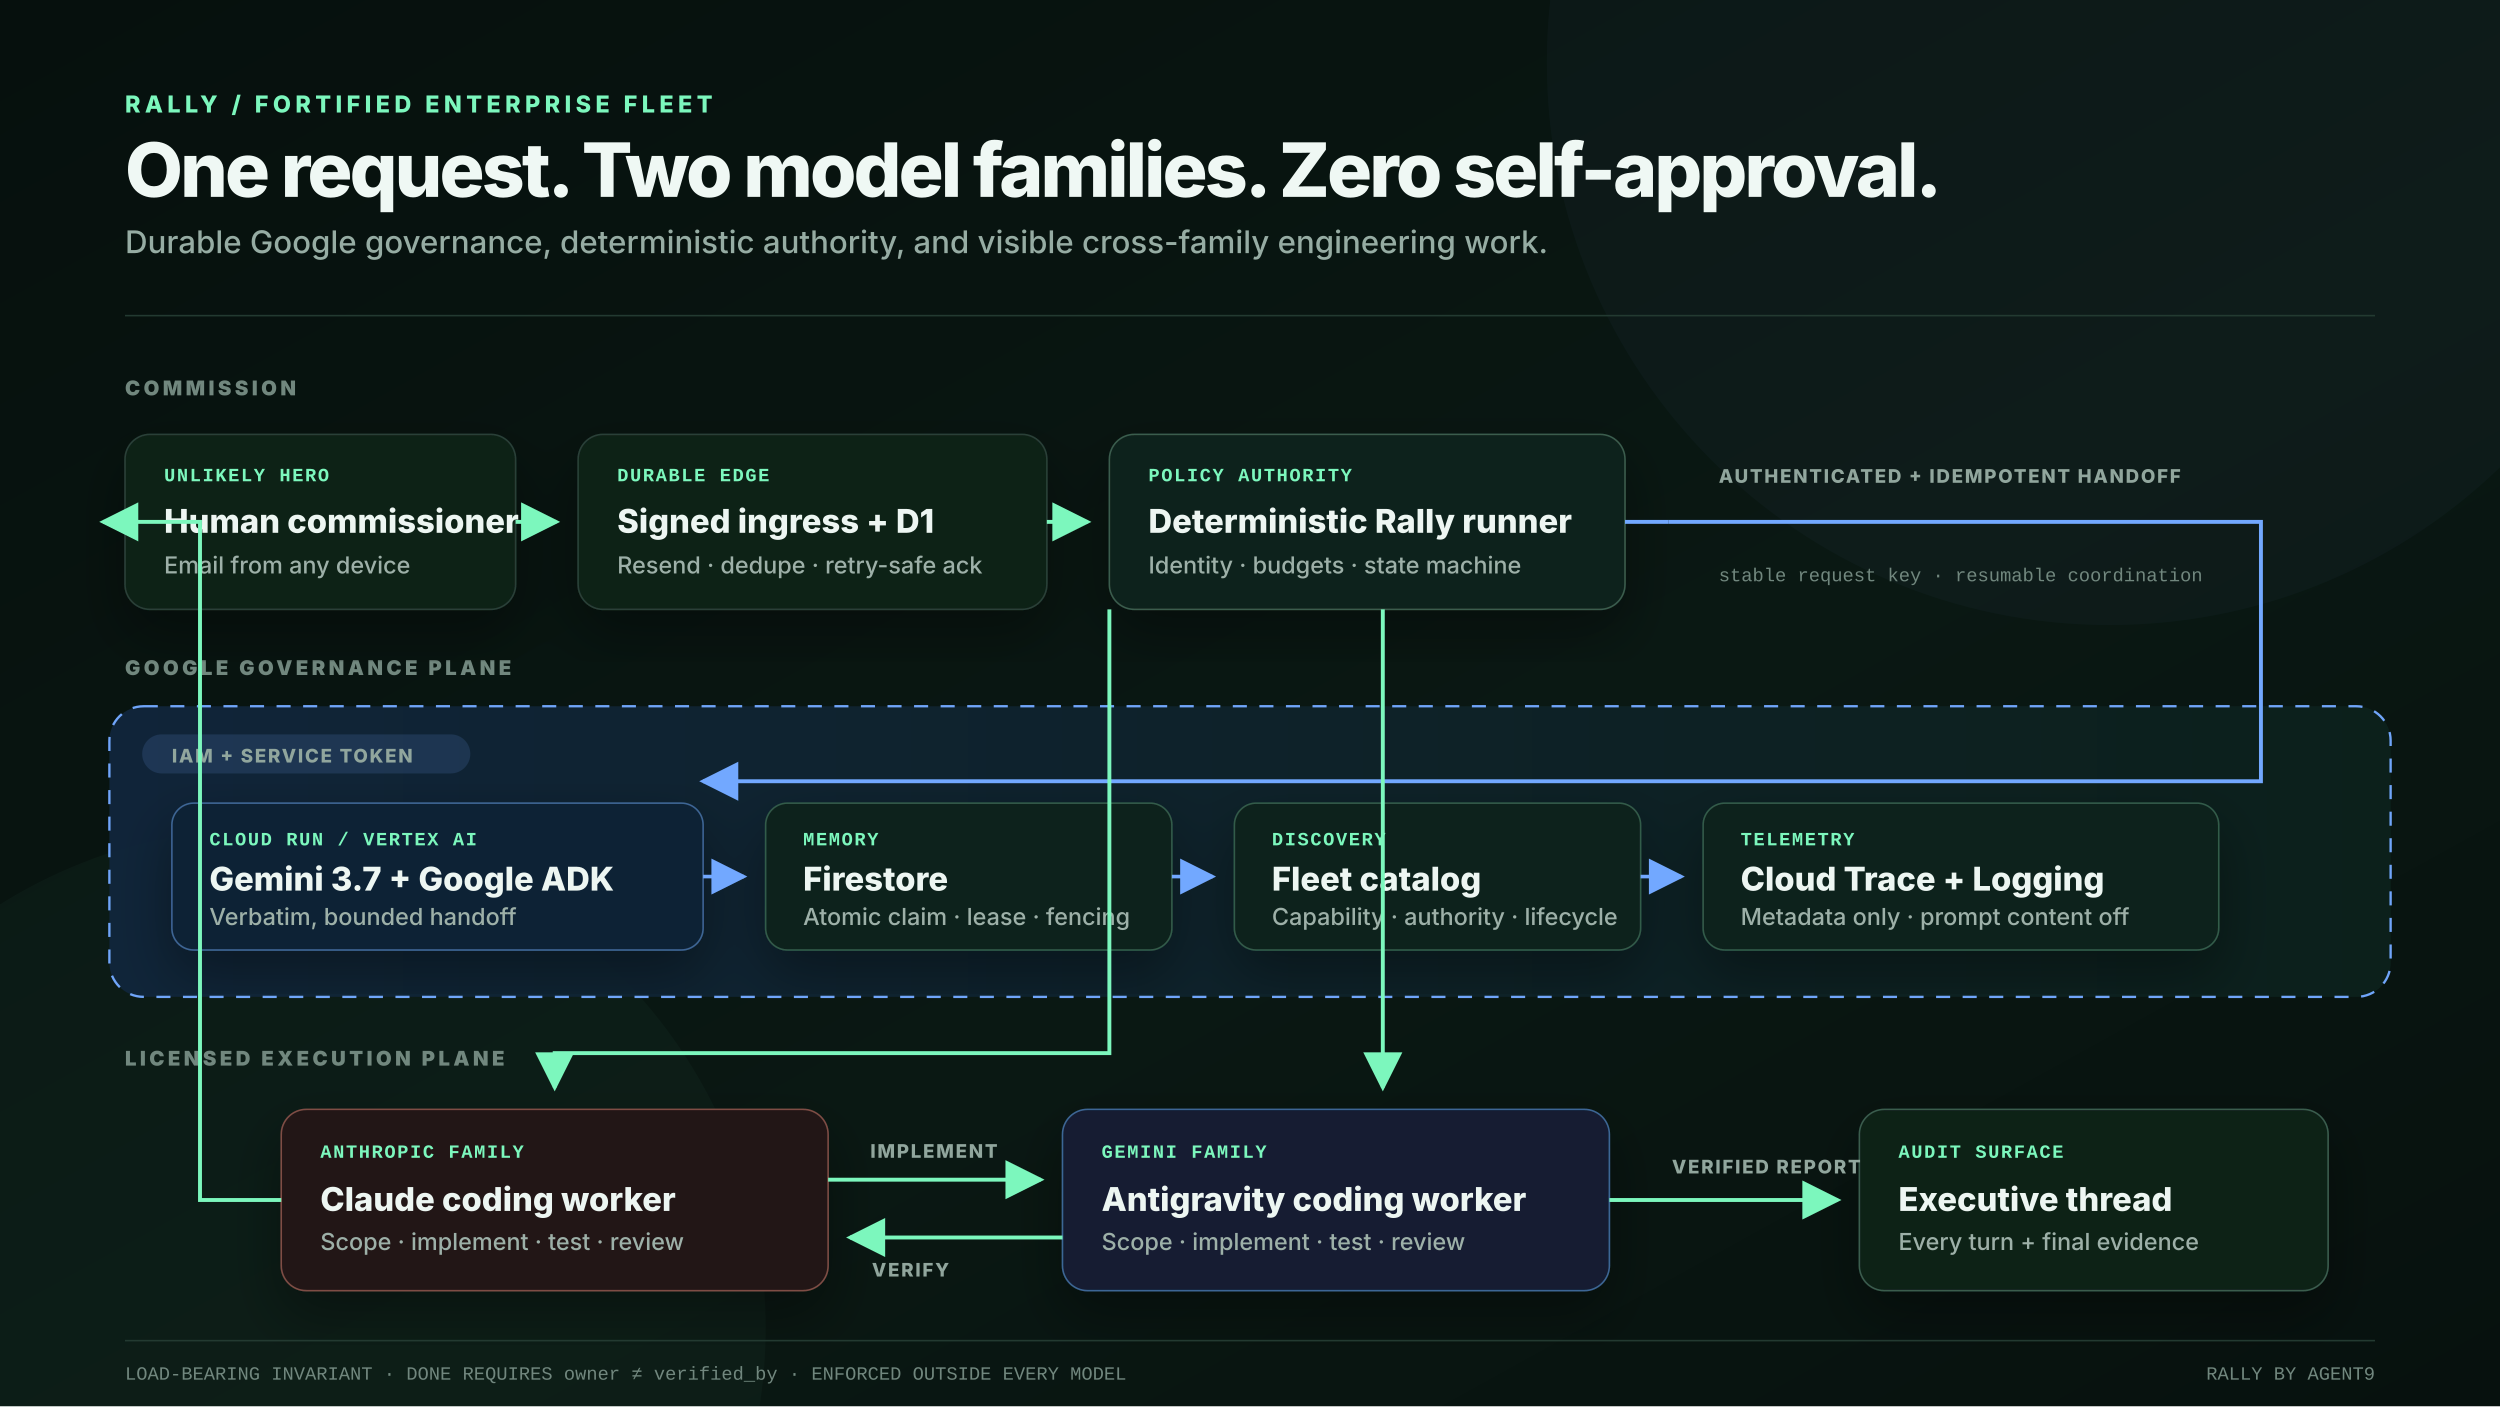
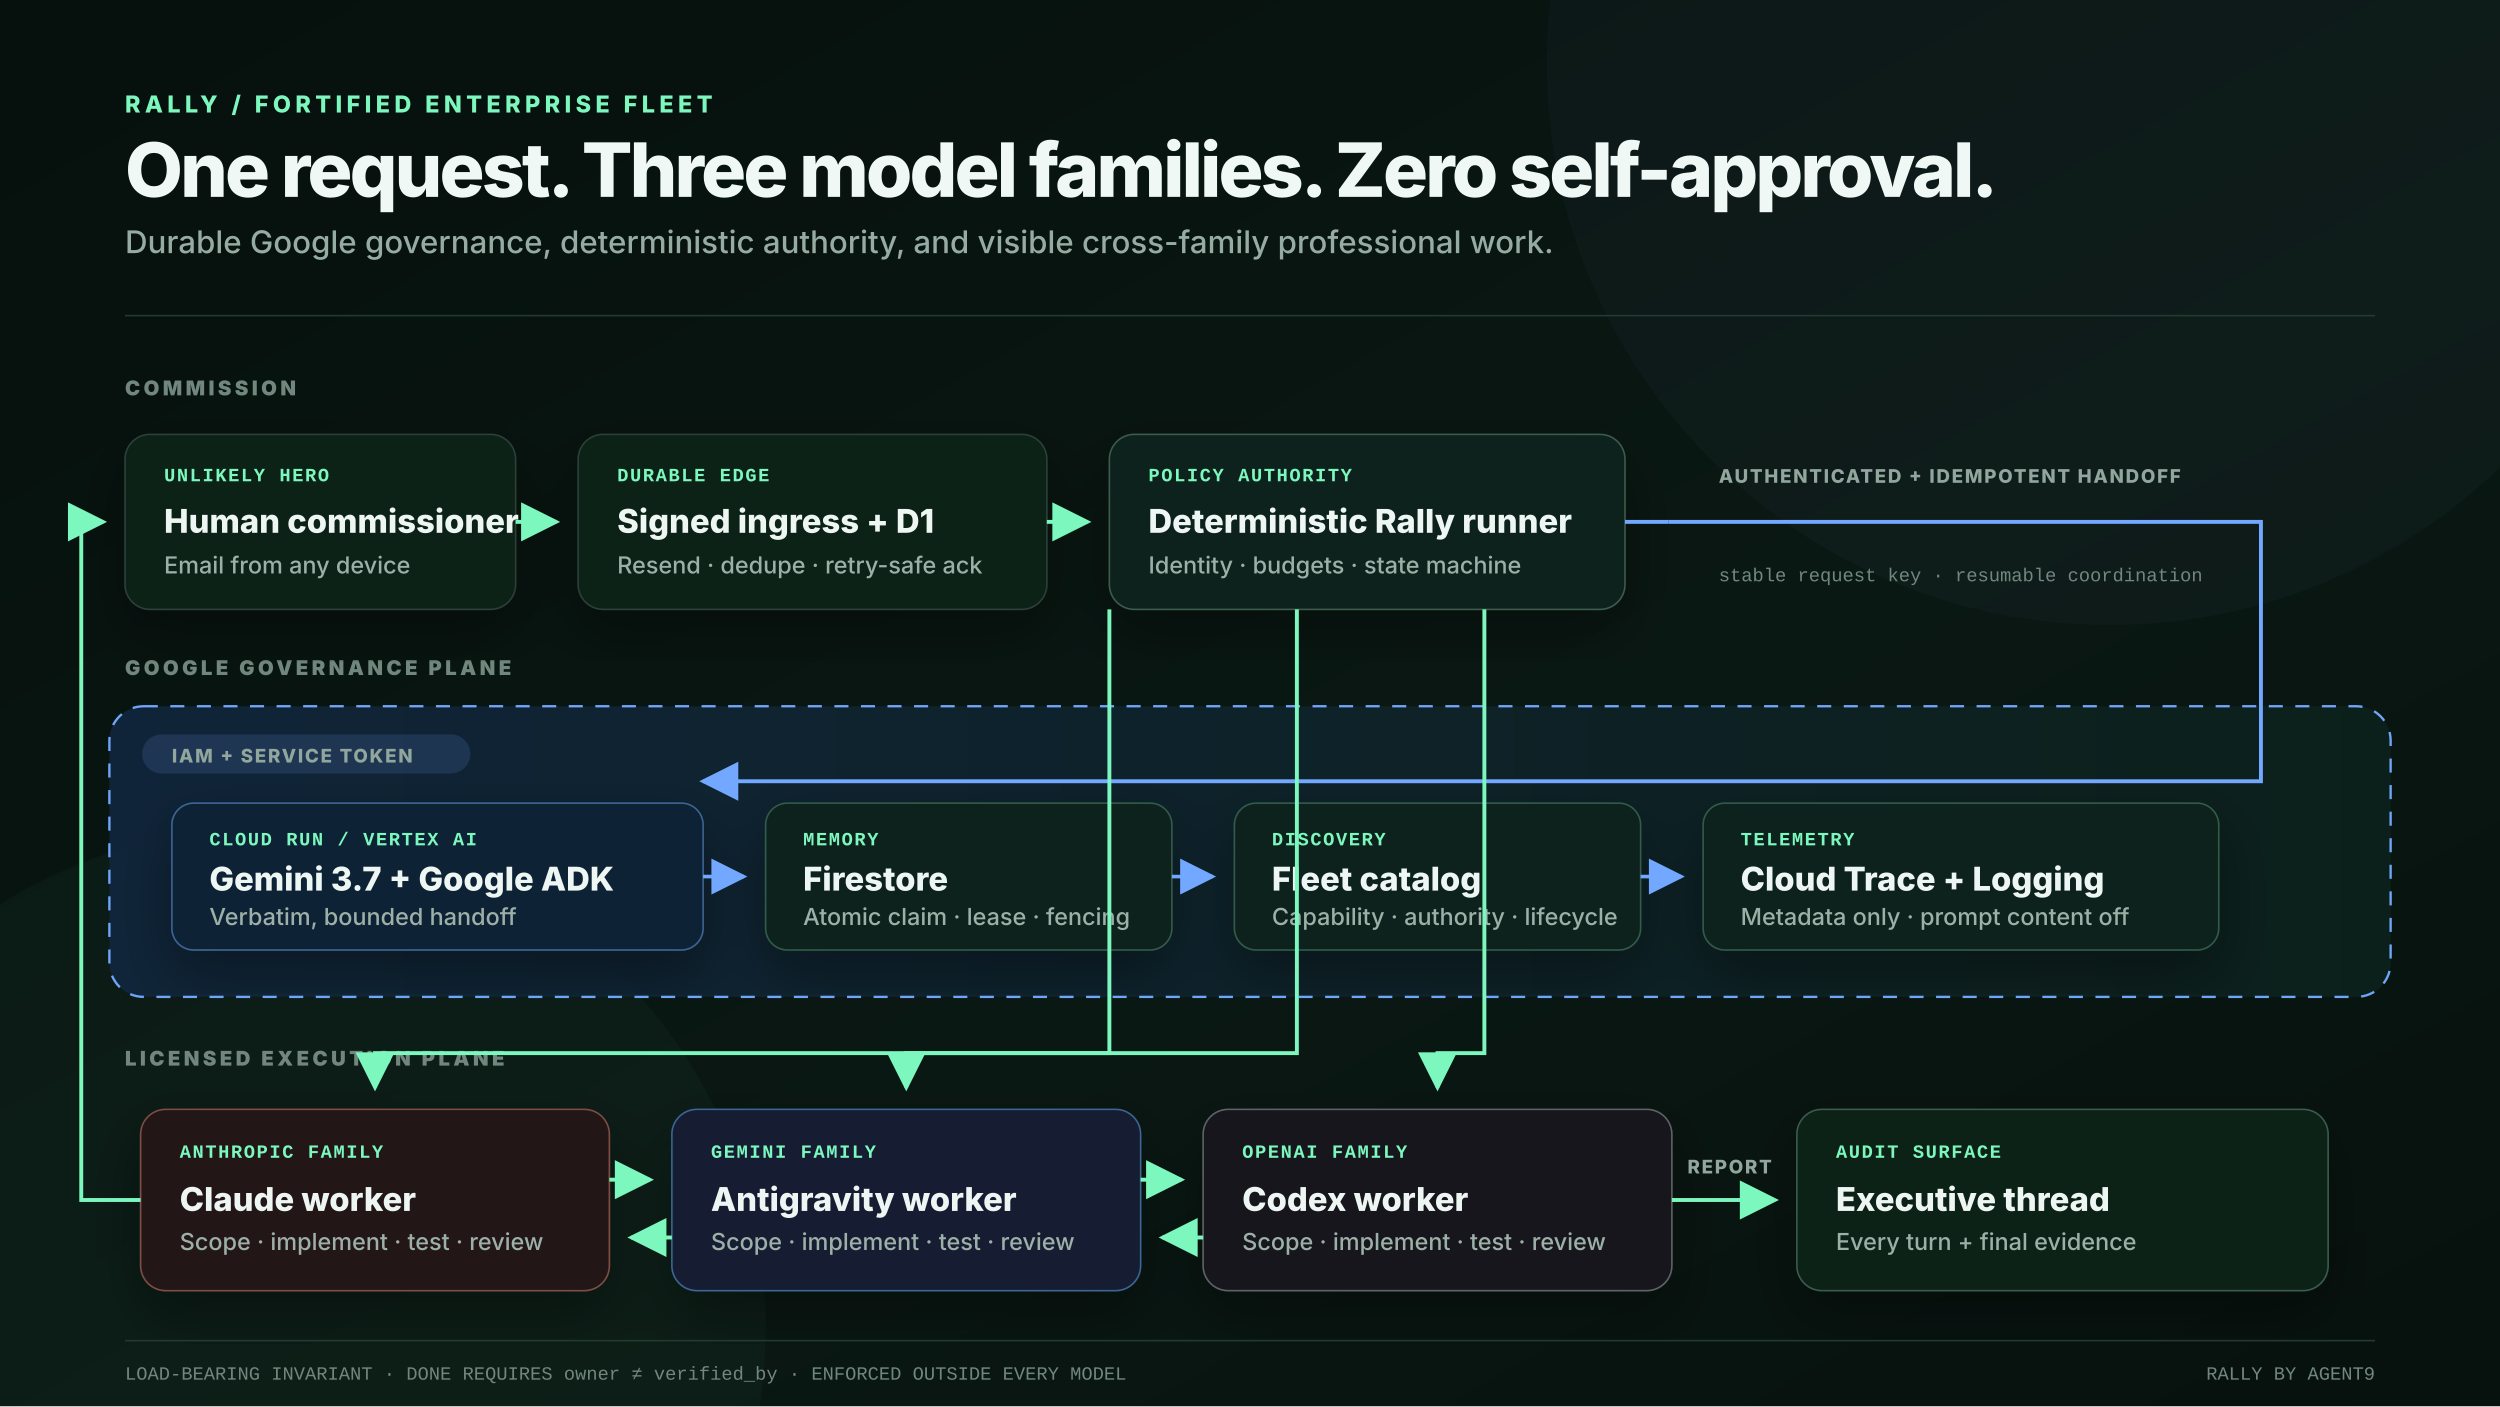
<svg xmlns="http://www.w3.org/2000/svg" width="1600" height="900" viewBox="0 0 1600 900" role="img" aria-labelledby="title desc">
  <defs>
    <linearGradient id="bg" x1="0" x2="1" y1="0" y2="1">
      <stop offset="0" stop-color="#06100d" />
      <stop offset="0.58" stop-color="#0a1813" />
      <stop offset="1" stop-color="#07110e" />
    </linearGradient>
    <linearGradient id="google" x1="0" x2="1">
      <stop offset="0" stop-color="#10253a" />
      <stop offset="1" stop-color="#0c211c" />
    </linearGradient>
    <filter id="shadow" x="-30%" y="-30%" width="160%" height="160%">
      <feDropShadow dx="0" dy="16" stdDeviation="18" flood-color="#000000" flood-opacity="0.34" />
    </filter>
    <marker id="arrowMint" markerWidth="12" markerHeight="12" refX="10" refY="6" orient="auto" markerUnits="strokeWidth">
      <path d="M1 1 11 6 1 11Z" fill="#7cf7bd" />
    </marker>
    <marker id="arrowBlue" markerWidth="12" markerHeight="12" refX="10" refY="6" orient="auto" markerUnits="strokeWidth">
      <path d="M1 1 11 6 1 11Z" fill="#72a8ff" />
    </marker>
    <style>
      .sans{font-family:Inter,ui-sans-serif,-apple-system,BlinkMacSystemFont,"Segoe UI",sans-serif}
      .mono{font-family:"SFMono-Regular",Consolas,"Liberation Mono",monospace}
      .eyebrow{font-size:15px;font-weight:800;letter-spacing:2.8px;fill:#7cf7bd}
      .title{font-size:48px;font-weight:780;letter-spacing:-1.8px;fill:#eff8f4}
      .subtitle{font-size:20px;font-weight:450;fill:#96aca3}
      .lane{font-size:13px;font-weight:850;letter-spacing:2.2px;fill:#71877e}
      .nodeTitle{font-size:21px;font-weight:760;fill:#edf6f2}
      .nodeText{font-size:15px;font-weight:470;fill:#9db0a8}
      .nodeMeta{font-size:12px;font-weight:700;letter-spacing:1px;fill:#7cf7bd}
      .label{font-size:12px;font-weight:760;letter-spacing:1.1px;fill:#91a69d}
      .small{font-size:12px;font-weight:520;fill:#71877e}
    </style>
  </defs>
  <rect width="1600" height="900" fill="url(#bg)" />
  <circle cx="1350" cy="40" r="360" fill="#72a8ff" opacity="0.035" />
  <circle cx="170" cy="850" r="320" fill="#7cf7bd" opacity="0.03" />
  <g class="sans">
    <text class="eyebrow" x="80" y="72">RALLY / FORTIFIED ENTERPRISE FLEET</text>
-     <text class="title" x="80" y="126">One request. Two model families. Zero self-approval.</text>
-     <text class="subtitle" x="80" y="162">Durable Google governance, deterministic authority, and visible cross-family engineering work.</text>
+     <text class="title" x="80" y="126">One request. Three model families. Zero self-approval.</text>
+     <text class="subtitle" x="80" y="162">Durable Google governance, deterministic authority, and visible cross-family professional work.</text>
    <line x1="80" y1="202" x2="1520" y2="202" stroke="#233a31" />
    <text class="lane" x="80" y="253">COMMISSION</text>
    <text class="lane" x="80" y="432">GOOGLE GOVERNANCE PLANE</text>
    <text class="lane" x="80" y="682">LICENSED EXECUTION PLANE</text>
    <g filter="url(#shadow)">
      <rect x="80" y="278" width="250" height="112" rx="16" fill="#102019" stroke="#2a4138" />
      <rect x="370" y="278" width="300" height="112" rx="16" fill="#102019" stroke="#2a4138" />
      <rect x="710" y="278" width="330" height="112" rx="16" fill="#11211b" stroke="#3a5d4e" />
    </g>
    <text class="nodeMeta mono" x="105" y="308">UNLIKELY HERO</text>
    <text class="nodeTitle" x="105" y="341">Human commissioner</text>
    <text class="nodeText" x="105" y="367">Email from any device</text>
    <text class="nodeMeta mono" x="395" y="308">DURABLE EDGE</text>
    <text class="nodeTitle" x="395" y="341">Signed ingress + D1</text>
    <text class="nodeText" x="395" y="367">Resend · dedupe · retry-safe ack</text>
    <text class="nodeMeta mono" x="735" y="308">POLICY AUTHORITY</text>
    <text class="nodeTitle" x="735" y="341">Deterministic Rally runner</text>
    <text class="nodeText" x="735" y="367">Identity · budgets · state machine</text>
    <line x1="330" y1="334" x2="356" y2="334" stroke="#7cf7bd" stroke-width="2.5" marker-end="url(#arrowMint)" />
    <line x1="670" y1="334" x2="696" y2="334" stroke="#7cf7bd" stroke-width="2.5" marker-end="url(#arrowMint)" />
    <text class="small mono" x="1100" y="372">stable request key · resumable coordination</text>
    <rect x="70" y="452" width="1460" height="186" rx="22" fill="url(#google)" stroke="#72a8ff" stroke-width="1.5" stroke-dasharray="9 8" opacity="0.98" />
    <rect x="91" y="470" width="210" height="25" rx="12.5" fill="#72a8ff" opacity="0.14" />
    <text class="label" x="110" y="488" fill="#9dc0ff">IAM + SERVICE TOKEN</text>
    <g filter="url(#shadow)">
      <rect x="110" y="514" width="340" height="94" rx="14" fill="#102336" stroke="#3e6695" />
      <rect x="490" y="514" width="260" height="94" rx="14" fill="#10231e" stroke="#335b4a" />
      <rect x="790" y="514" width="260" height="94" rx="14" fill="#10231e" stroke="#335b4a" />
      <rect x="1090" y="514" width="330" height="94" rx="14" fill="#10231e" stroke="#335b4a" />
    </g>
    <text class="nodeMeta mono" x="134" y="541" fill="#9dc0ff">CLOUD RUN / VERTEX AI</text>
    <text class="nodeTitle" x="134" y="570">Gemini 3.7 + Google ADK</text>
    <text class="nodeText" x="134" y="592">Verbatim, bounded handoff</text>
    <text class="nodeMeta mono" x="514" y="541">MEMORY</text>
    <text class="nodeTitle" x="514" y="570">Firestore</text>
    <text class="nodeText" x="514" y="592">Atomic claim · lease · fencing</text>
    <text class="nodeMeta mono" x="814" y="541">DISCOVERY</text>
    <text class="nodeTitle" x="814" y="570">Fleet catalog</text>
    <text class="nodeText" x="814" y="592">Capability · authority · lifecycle</text>
    <text class="nodeMeta mono" x="1114" y="541">TELEMETRY</text>
    <text class="nodeTitle" x="1114" y="570">Cloud Trace + Logging</text>
    <text class="nodeText" x="1114" y="592">Metadata only · prompt content off</text>
    <line x1="1040" y1="334" x2="1068" y2="334" stroke="#72a8ff" stroke-width="2.5" />
    <path d="M1068 334 H1447 V500 H450" fill="none" stroke="#72a8ff" stroke-width="2.5" marker-end="url(#arrowBlue)" />
    <text class="label" x="1100" y="309">AUTHENTICATED + IDEMPOTENT HANDOFF</text>
    <line x1="450" y1="561" x2="476" y2="561" stroke="#72a8ff" stroke-width="2.3" marker-end="url(#arrowBlue)" />
    <line x1="750" y1="561" x2="776" y2="561" stroke="#72a8ff" stroke-width="2.3" marker-end="url(#arrowBlue)" />
    <line x1="1050" y1="561" x2="1076" y2="561" stroke="#72a8ff" stroke-width="2.3" marker-end="url(#arrowBlue)" />
    <g filter="url(#shadow)">
-       <rect x="180" y="710" width="350" height="116" rx="16" fill="#231817" stroke="#7f4d45" />
-       <rect x="680" y="710" width="350" height="116" rx="16" fill="#121e32" stroke="#3e6695" />
-       <rect x="1190" y="710" width="300" height="116" rx="16" fill="#102019" stroke="#3a5d4e" />
+       <rect x="90" y="710" width="300" height="116" rx="16" fill="#231817" stroke="#7f4d45" />
+       <rect x="430" y="710" width="300" height="116" rx="16" fill="#121e32" stroke="#3e6695" />
+       <rect x="770" y="710" width="300" height="116" rx="16" fill="#17191b" stroke="#5f6368" />
+       <rect x="1150" y="710" width="340" height="116" rx="16" fill="#102019" stroke="#3a5d4e" />
    </g>
-     <text class="nodeMeta mono" x="205" y="741" fill="#ffb4a8">ANTHROPIC FAMILY</text>
-     <text class="nodeTitle" x="205" y="775">Claude coding worker</text>
-     <text class="nodeText" x="205" y="800">Scope · implement · test · review</text>
-     <text class="nodeMeta mono" x="705" y="741" fill="#9dc0ff">GEMINI FAMILY</text>
-     <text class="nodeTitle" x="705" y="775">Antigravity coding worker</text>
-     <text class="nodeText" x="705" y="800">Scope · implement · test · review</text>
-     <text class="nodeMeta mono" x="1215" y="741">AUDIT SURFACE</text>
-     <text class="nodeTitle" x="1215" y="775">Executive thread</text>
-     <text class="nodeText" x="1215" y="800">Every turn + final evidence</text>
-     <line x1="530" y1="755" x2="666" y2="755" stroke="#7cf7bd" stroke-width="2.5" marker-end="url(#arrowMint)" />
-     <line x1="680" y1="792" x2="544" y2="792" stroke="#7cf7bd" stroke-width="2.5" marker-end="url(#arrowMint)" />
-     <text class="label" x="557" y="741">IMPLEMENT</text>
-     <text class="label" x="558" y="817">VERIFY</text>
-     <path d="M710 390 V674 H355 V696" fill="none" stroke="#7cf7bd" stroke-width="2.5" marker-end="url(#arrowMint)" />
-     <path d="M885 390 V696" fill="none" stroke="#7cf7bd" stroke-width="2.5" marker-end="url(#arrowMint)" />
-     <line x1="1030" y1="768" x2="1176" y2="768" stroke="#7cf7bd" stroke-width="2.5" marker-end="url(#arrowMint)" />
-     <path d="M180 768 H128 V334 H66" fill="none" stroke="#7cf7bd" stroke-width="2.5" marker-end="url(#arrowMint)" />
-     <text class="label" x="1070" y="751">VERIFIED REPORT</text>
+     <text class="nodeMeta mono" x="115" y="741" fill="#ffb4a8">ANTHROPIC FAMILY</text>
+     <text class="nodeTitle" x="115" y="775">Claude worker</text>
+     <text class="nodeText" x="115" y="800">Scope · implement · test · review</text>
+     <text class="nodeMeta mono" x="455" y="741" fill="#9dc0ff">GEMINI FAMILY</text>
+     <text class="nodeTitle" x="455" y="775">Antigravity worker</text>
+     <text class="nodeText" x="455" y="800">Scope · implement · test · review</text>
+     <text class="nodeMeta mono" x="795" y="741" fill="#d7d9dd">OPENAI FAMILY</text>
+     <text class="nodeTitle" x="795" y="775">Codex worker</text>
+     <text class="nodeText" x="795" y="800">Scope · implement · test · review</text>
+     <text class="nodeMeta mono" x="1175" y="741">AUDIT SURFACE</text>
+     <text class="nodeTitle" x="1175" y="775">Executive thread</text>
+     <text class="nodeText" x="1175" y="800">Every turn + final evidence</text>
+     <line x1="390" y1="755" x2="416" y2="755" stroke="#7cf7bd" stroke-width="2.5" marker-end="url(#arrowMint)" />
+     <line x1="430" y1="792" x2="404" y2="792" stroke="#7cf7bd" stroke-width="2.5" marker-end="url(#arrowMint)" />
+     <line x1="730" y1="755" x2="756" y2="755" stroke="#7cf7bd" stroke-width="2.5" marker-end="url(#arrowMint)" />
+     <line x1="770" y1="792" x2="744" y2="792" stroke="#7cf7bd" stroke-width="2.5" marker-end="url(#arrowMint)" />
+     <path d="M710 390 V674 H240 V696" fill="none" stroke="#7cf7bd" stroke-width="2.5" marker-end="url(#arrowMint)" />
+     <path d="M830 390 V674 H580 V696" fill="none" stroke="#7cf7bd" stroke-width="2.5" marker-end="url(#arrowMint)" />
+     <path d="M950 390 V674 H920 V696" fill="none" stroke="#7cf7bd" stroke-width="2.5" marker-end="url(#arrowMint)" />
+     <line x1="1070" y1="768" x2="1136" y2="768" stroke="#7cf7bd" stroke-width="2.5" marker-end="url(#arrowMint)" />
+     <path d="M90 768 H52 V334 H66" fill="none" stroke="#7cf7bd" stroke-width="2.5" marker-end="url(#arrowMint)" />
+     <text class="label" x="1080" y="751">REPORT</text>
    <line x1="80" y1="858" x2="1520" y2="858" stroke="#233a31" />
    <text class="small mono" x="80" y="883">LOAD-BEARING INVARIANT  ·  DONE REQUIRES owner ≠ verified_by  ·  ENFORCED OUTSIDE EVERY MODEL</text>
    <text class="small mono" x="1520" y="883" text-anchor="end">RALLY BY AGENT9</text>
  </g>
</svg>
